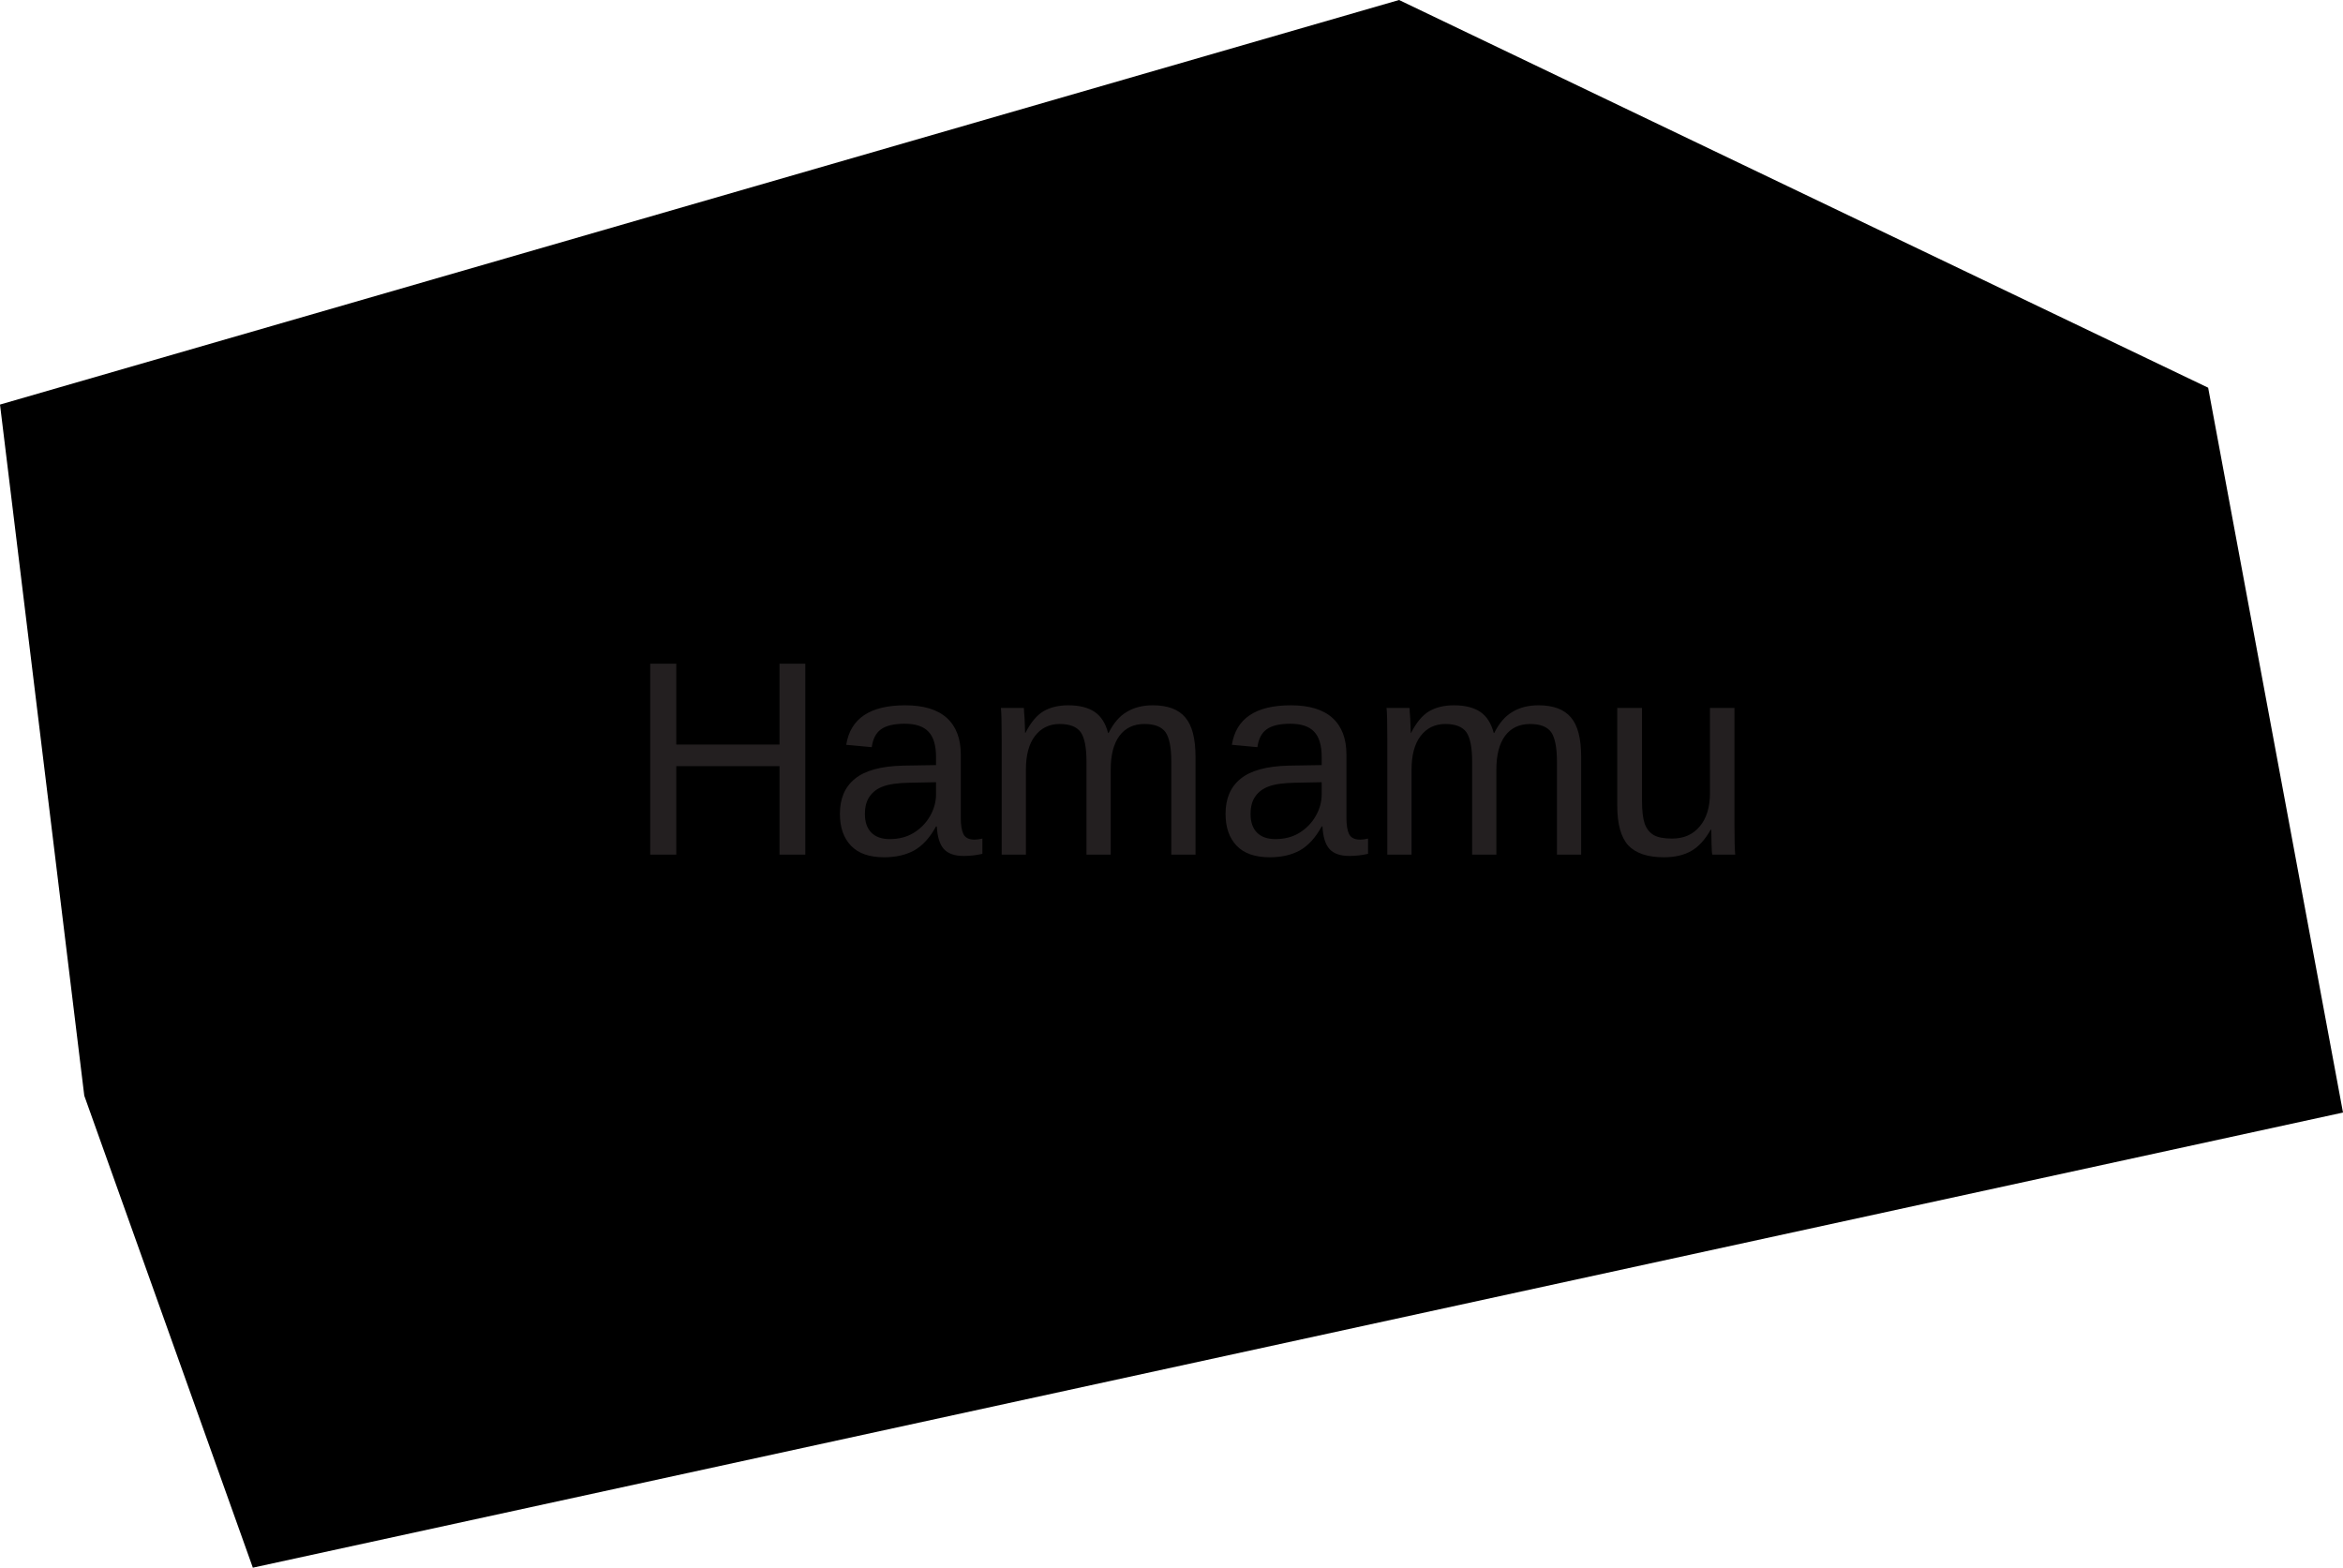
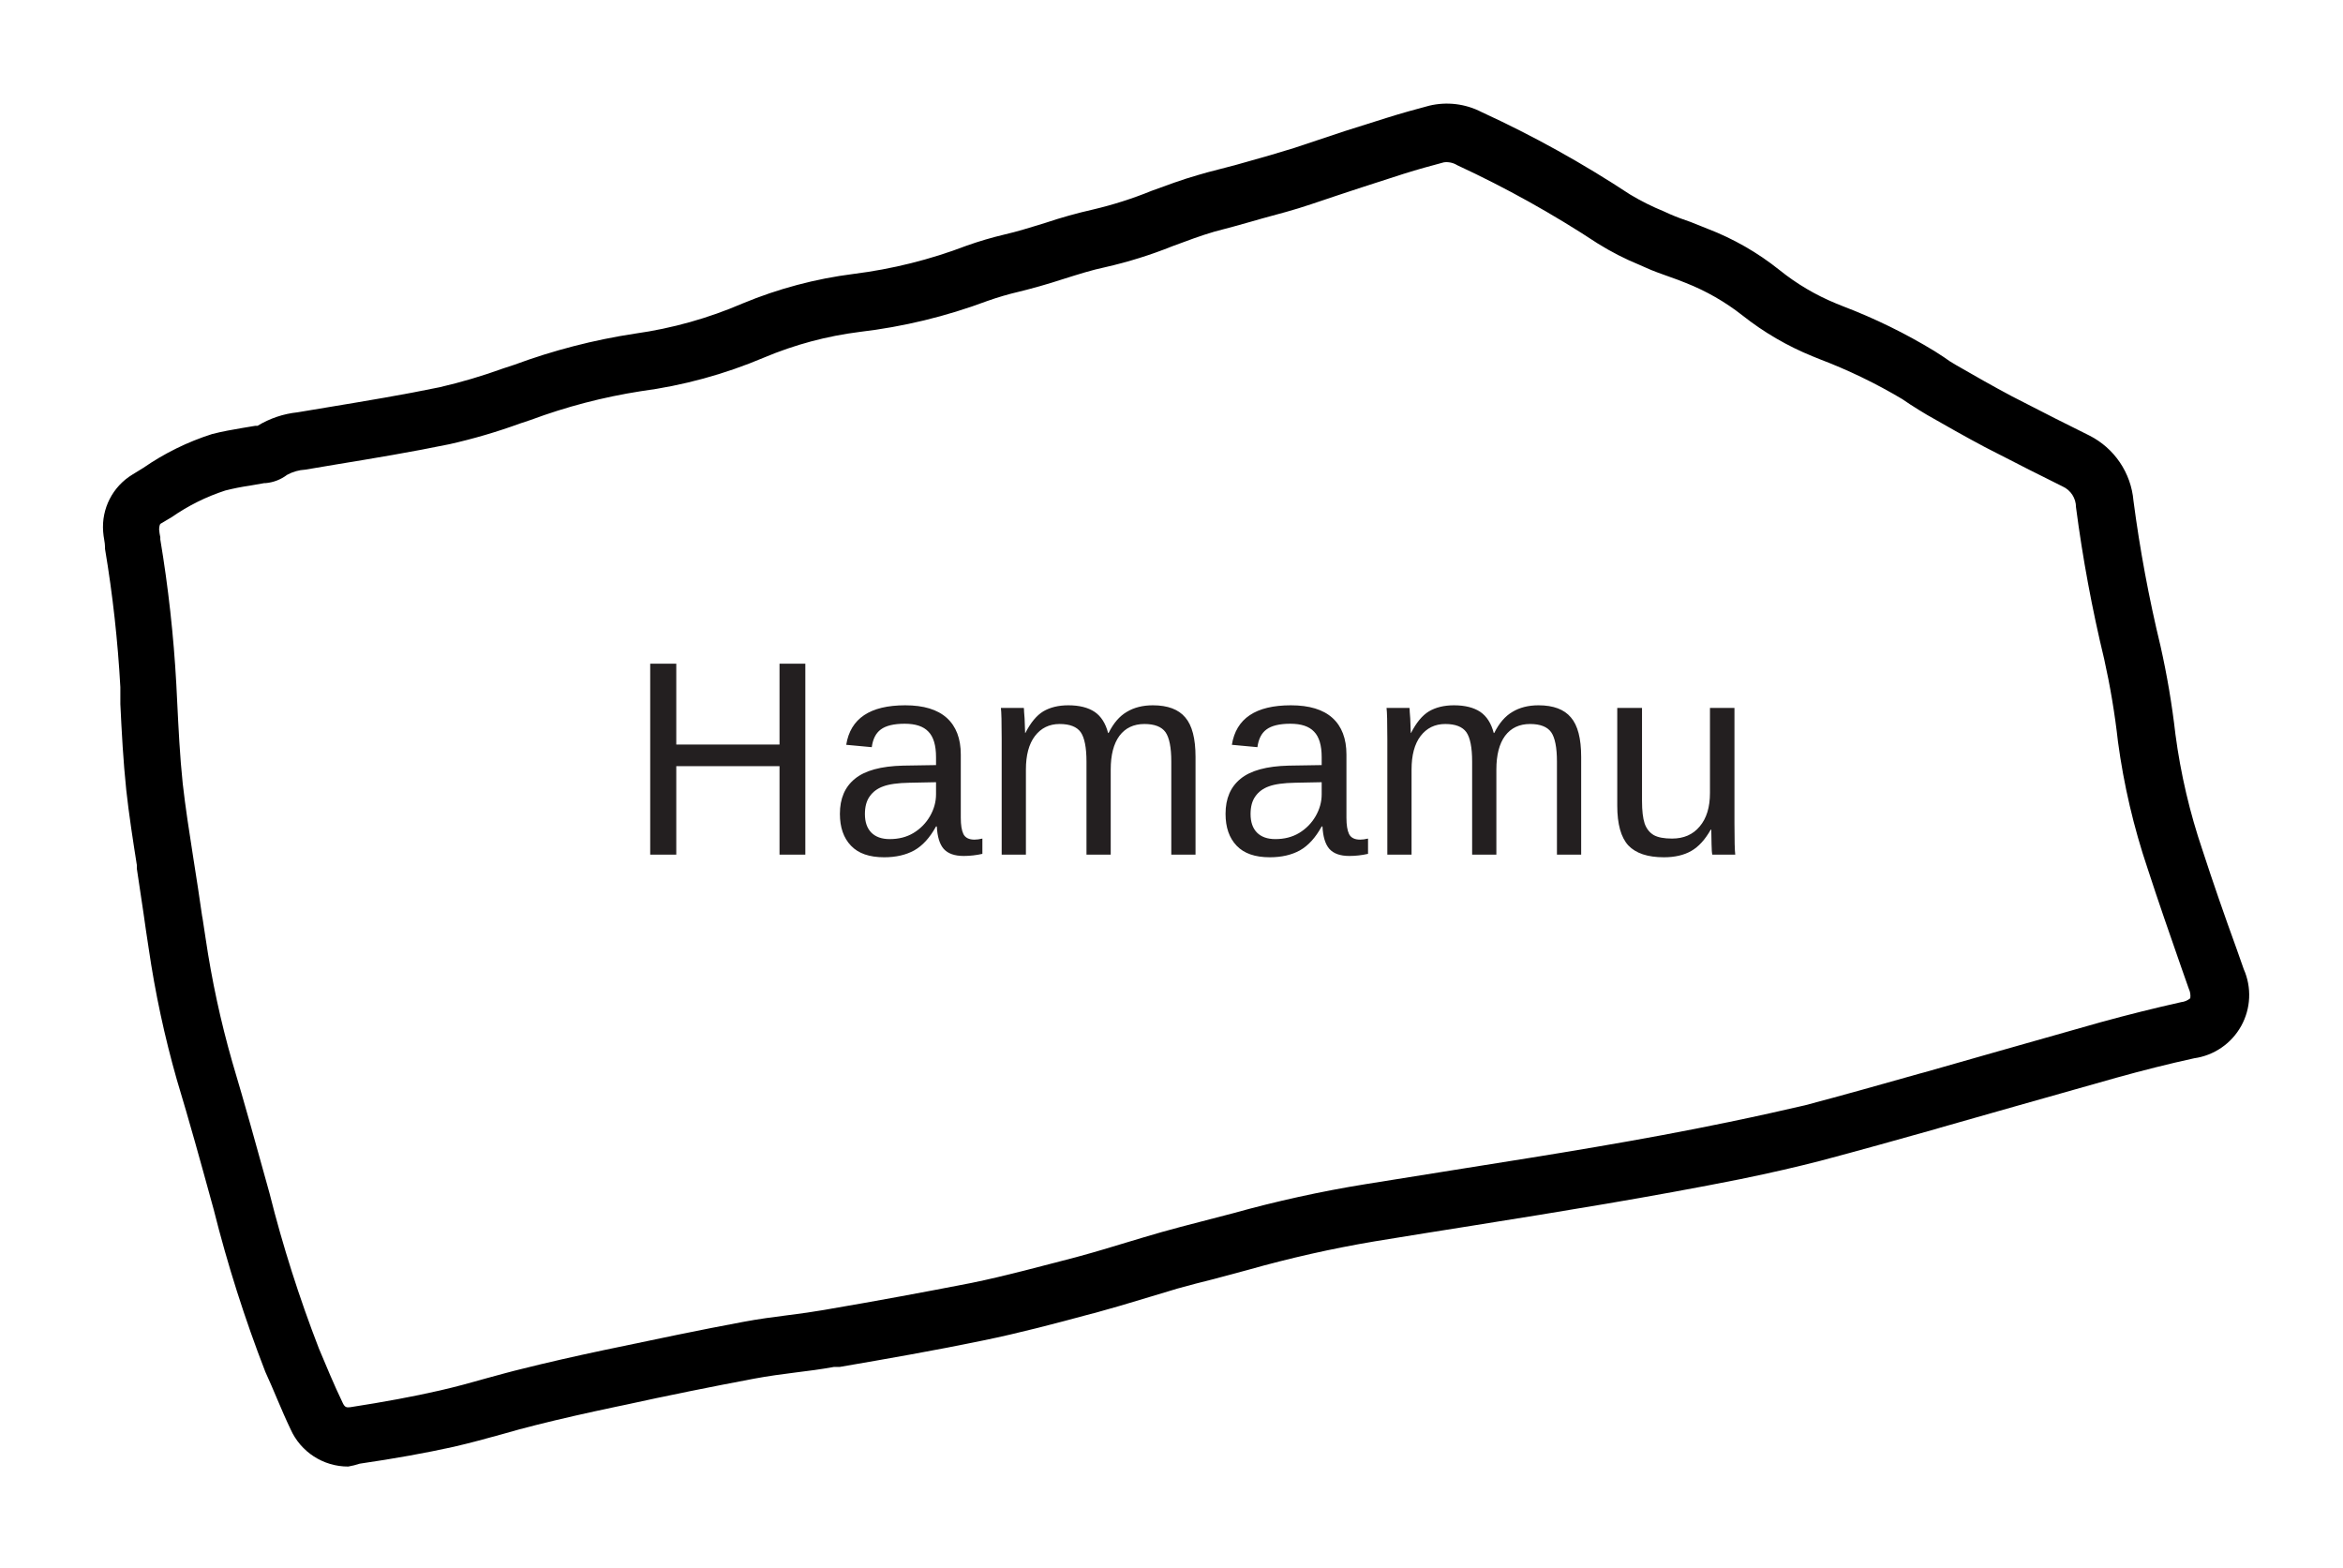
<svg xmlns="http://www.w3.org/2000/svg" id="Layer_1" data-name="Layer 1" viewBox="0 0 139 93">
  <defs>
    <style>
            .cls-1 {
                fill: #8d8d8d;
            }

            .cls-2 {
                font-size: 16.47px;
                fill: #231f20;
                font-family: ArialMT, Arial;
            }
+             .shape{fill:none;}
        </style>
  </defs>
  <g id="hamamu">
    <path class="shape" d="M139 66 15 93 5 65 0 24 83 0 131 23 139 66" />
    <path d="M20.66,87a3.73,3.73,0,0,1-3.42-2.21c-.56-1.17-1-2.33-1.5-3.41a81.17,81.17,0,0,1-3.06-9.62l-.13-.47c-.63-2.3-1.31-4.76-2.06-7.24a60.12,60.12,0,0,1-1.67-7.79c-.11-.7-.21-1.4-.31-2.11l-.39-2.61h0l0-.21c-.23-1.46-.47-3-.63-4.47-.18-1.71-.27-3.43-.35-5.09l0-1a74,74,0,0,0-.91-8.21l0-.11c0-.27-.09-.57-.11-.91a3.63,3.63,0,0,1,1.74-3.39l.65-.4a15.36,15.36,0,0,1,4.07-2c.62-.16,1.21-.26,1.79-.36l.78-.13.13,0a5.69,5.69,0,0,1,2.37-.8l1.86-.31c2.17-.36,4.41-.73,6.58-1.18a32.73,32.73,0,0,0,3.78-1.12l.64-.21a36.41,36.41,0,0,1,7.17-1.85A24.83,24.83,0,0,0,44.06,18a25.51,25.51,0,0,1,6.58-1.75,28.73,28.73,0,0,0,6.69-1.67,21.37,21.37,0,0,1,2.27-.67c.37-.09.74-.18,1.1-.29s.88-.26,1.32-.4a29,29,0,0,1,2.82-.79,23.32,23.32,0,0,0,3.48-1.11c.88-.32,1.78-.66,2.73-.93.4-.12.81-.23,1.21-.33l1-.26.71-.2c.94-.26,1.87-.53,2.8-.82l3-1L82.24,7c.89-.28,1.79-.53,2.55-.73a4.49,4.49,0,0,1,3.11.38,66.42,66.42,0,0,1,8.81,4.89,14.61,14.61,0,0,0,2,1l.35.16c.39.17.8.32,1.24.47l1,.4a16,16,0,0,1,4.27,2.45A13.55,13.55,0,0,0,108.92,18l.42.17a33.21,33.21,0,0,1,5.43,2.66l.54.35a7.2,7.2,0,0,0,.74.48c1.11.64,2.2,1.26,3.31,1.85l2.58,1.32,2,1a4.8,4.8,0,0,1,2.63,3.88,81.84,81.84,0,0,0,1.6,8.6,49.7,49.7,0,0,1,.89,5.26,36,36,0,0,0,1.61,6.88c.63,1.94,1.31,3.89,2,5.79l.44,1.25a3.79,3.79,0,0,1-2.94,5.29c-1.51.33-3.05.72-4.6,1.15l-6.08,1.72-4.36,1.24-.3.09c-2.24.63-4.56,1.28-6.86,1.89-1.37.35-2.82.69-4.72,1.08C98,71,92.56,71.88,87.35,72.71c-1.93.31-3.86.61-5.79.93a70.78,70.78,0,0,0-7.51,1.69L72,75.88c-.72.18-1.43.36-2.14.56l-2.06.62c-.92.28-1.87.56-2.82.82l-.28.07c-2.07.56-4.22,1.13-6.37,1.57-2.84.59-5.72,1.09-8.51,1.57l-.34,0c-.77.14-1.54.24-2.28.33s-1.68.22-2.48.37c-2.54.48-5.13,1-7.63,1.55l-.53.11c-1.75.37-3.3.72-4.73,1.08-.68.17-1.35.35-2,.54-.94.26-1.92.53-2.92.76-1.68.37-3.51.7-5.57,1A4.72,4.72,0,0,1,20.66,87ZM12,54.37c.07.44.13.88.2,1.31A56.51,56.51,0,0,0,13.78,63c.75,2.52,1.44,5,2.08,7.32l.13.47A78.52,78.52,0,0,0,18.92,80c.42,1,.89,2.14,1.41,3.22.12.26.22.29.45.26,2-.31,3.74-.63,5.35-1,.91-.21,1.8-.45,2.74-.72.71-.19,1.41-.39,2.12-.56,1.47-.37,3.06-.73,4.85-1.11l.53-.11c2.52-.53,5.13-1.08,7.71-1.56.9-.17,1.8-.29,2.67-.4s1.44-.19,2.14-.31l.34-.06c2.76-.47,5.62-1,8.39-1.54,2.06-.42,4.16-1,6.18-1.52l.29-.08c.89-.24,1.81-.52,2.7-.79.71-.21,1.42-.43,2.13-.63s1.47-.4,2.21-.59l2-.52A72.24,72.24,0,0,1,81,70.25l5.81-.93c5.18-.82,10.53-1.67,15.72-2.75,1.84-.38,3.25-.7,4.55-1,2.27-.6,4.57-1.25,6.8-1.88l.3-.08,4.35-1.24,6.1-1.73c1.6-.44,3.21-.84,4.77-1.19a1,1,0,0,0,.54-.23,1,1,0,0,0-.09-.57l-.44-1.25c-.67-1.92-1.36-3.9-2-5.87A40.34,40.34,0,0,1,125.65,44a45.86,45.86,0,0,0-.82-4.91,85.5,85.5,0,0,1-1.67-9,1.35,1.35,0,0,0-.79-1.23l-2-1-2.62-1.34c-1.17-.62-2.29-1.26-3.43-1.91-.33-.19-.65-.4-1-.62l-.46-.31a31.31,31.31,0,0,0-4.9-2.37l-.42-.17a17,17,0,0,1-4.17-2.43A13.33,13.33,0,0,0,100,16.78c-.31-.13-.62-.24-.93-.35-.47-.17-1-.35-1.45-.56l-.34-.15a16.42,16.42,0,0,1-2.5-1.28A64.48,64.48,0,0,0,86.45,9.8a1.2,1.2,0,0,0-.79-.17c-.71.19-1.56.42-2.38.68l-2.51.81c-1,.33-2,.66-3,1s-1.94.58-2.89.84l-.7.2-1,.28-1.13.3c-.82.24-1.62.54-2.48.86a26.44,26.44,0,0,1-4,1.25c-.81.17-1.62.43-2.48.7-.47.15-.94.3-1.41.43s-.8.22-1.21.32a18,18,0,0,0-1.91.56A32.29,32.29,0,0,1,51,19.69a21.55,21.55,0,0,0-5.67,1.52,28.26,28.26,0,0,1-7.33,2,33.59,33.59,0,0,0-6.51,1.7l-.63.21a34,34,0,0,1-4.19,1.23c-2.23.46-4.51.84-6.71,1.2l-1.84.31a2.54,2.54,0,0,0-1.09.31,2.46,2.46,0,0,1-1.27.49l-.08,0-.86.15a14,14,0,0,0-1.46.29,12.09,12.09,0,0,0-3.16,1.57l-.69.41s-.07.1-.07.33a3.4,3.4,0,0,0,.07.46l0,.13a78.2,78.2,0,0,1,.95,8.59l.05,1c.08,1.61.16,3.28.33,4.89.16,1.42.39,2.89.61,4.3l.3,1.93.25,1.7Z" />
    <text class="cls-2" transform="translate(37.23 50.7)">Hamamu</text>
  </g>
</svg>
